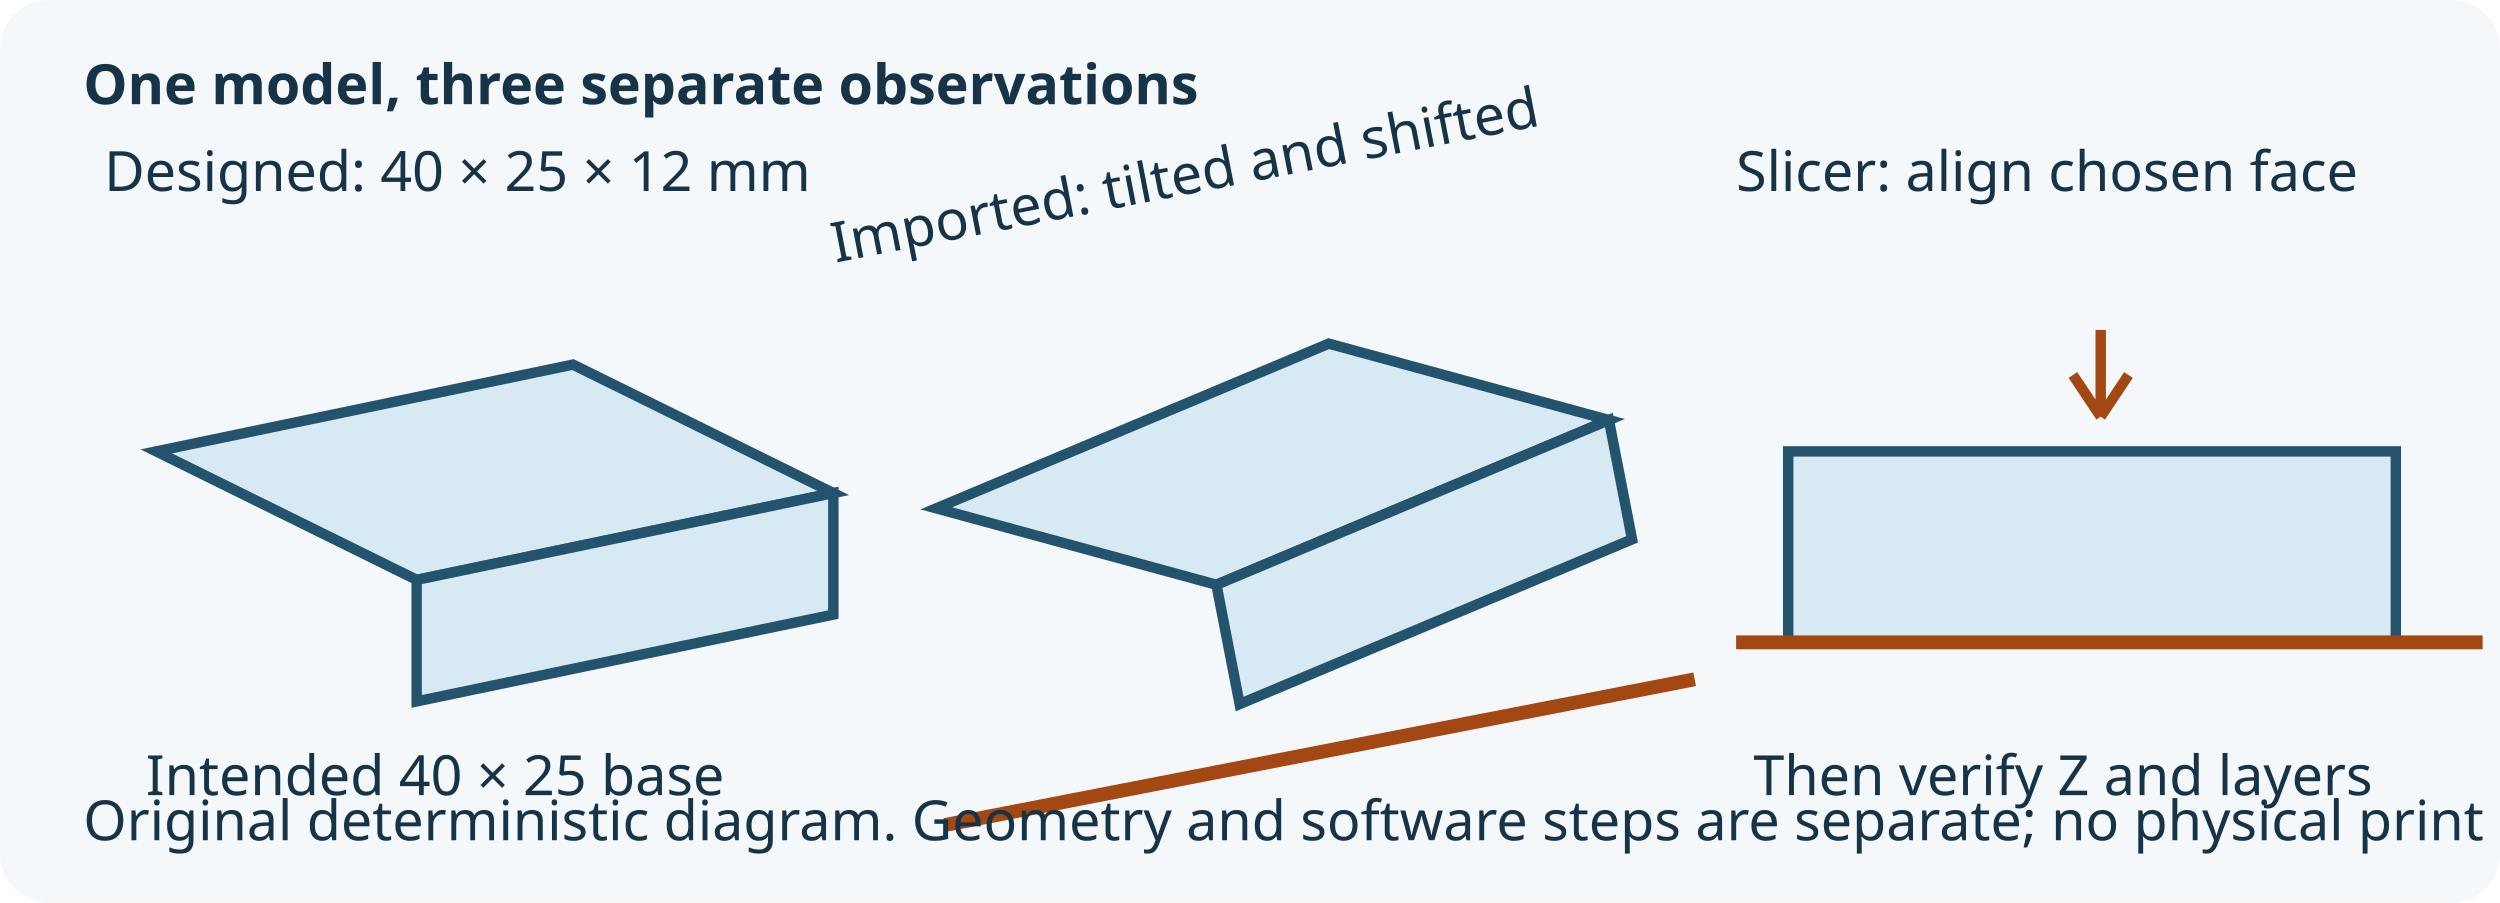
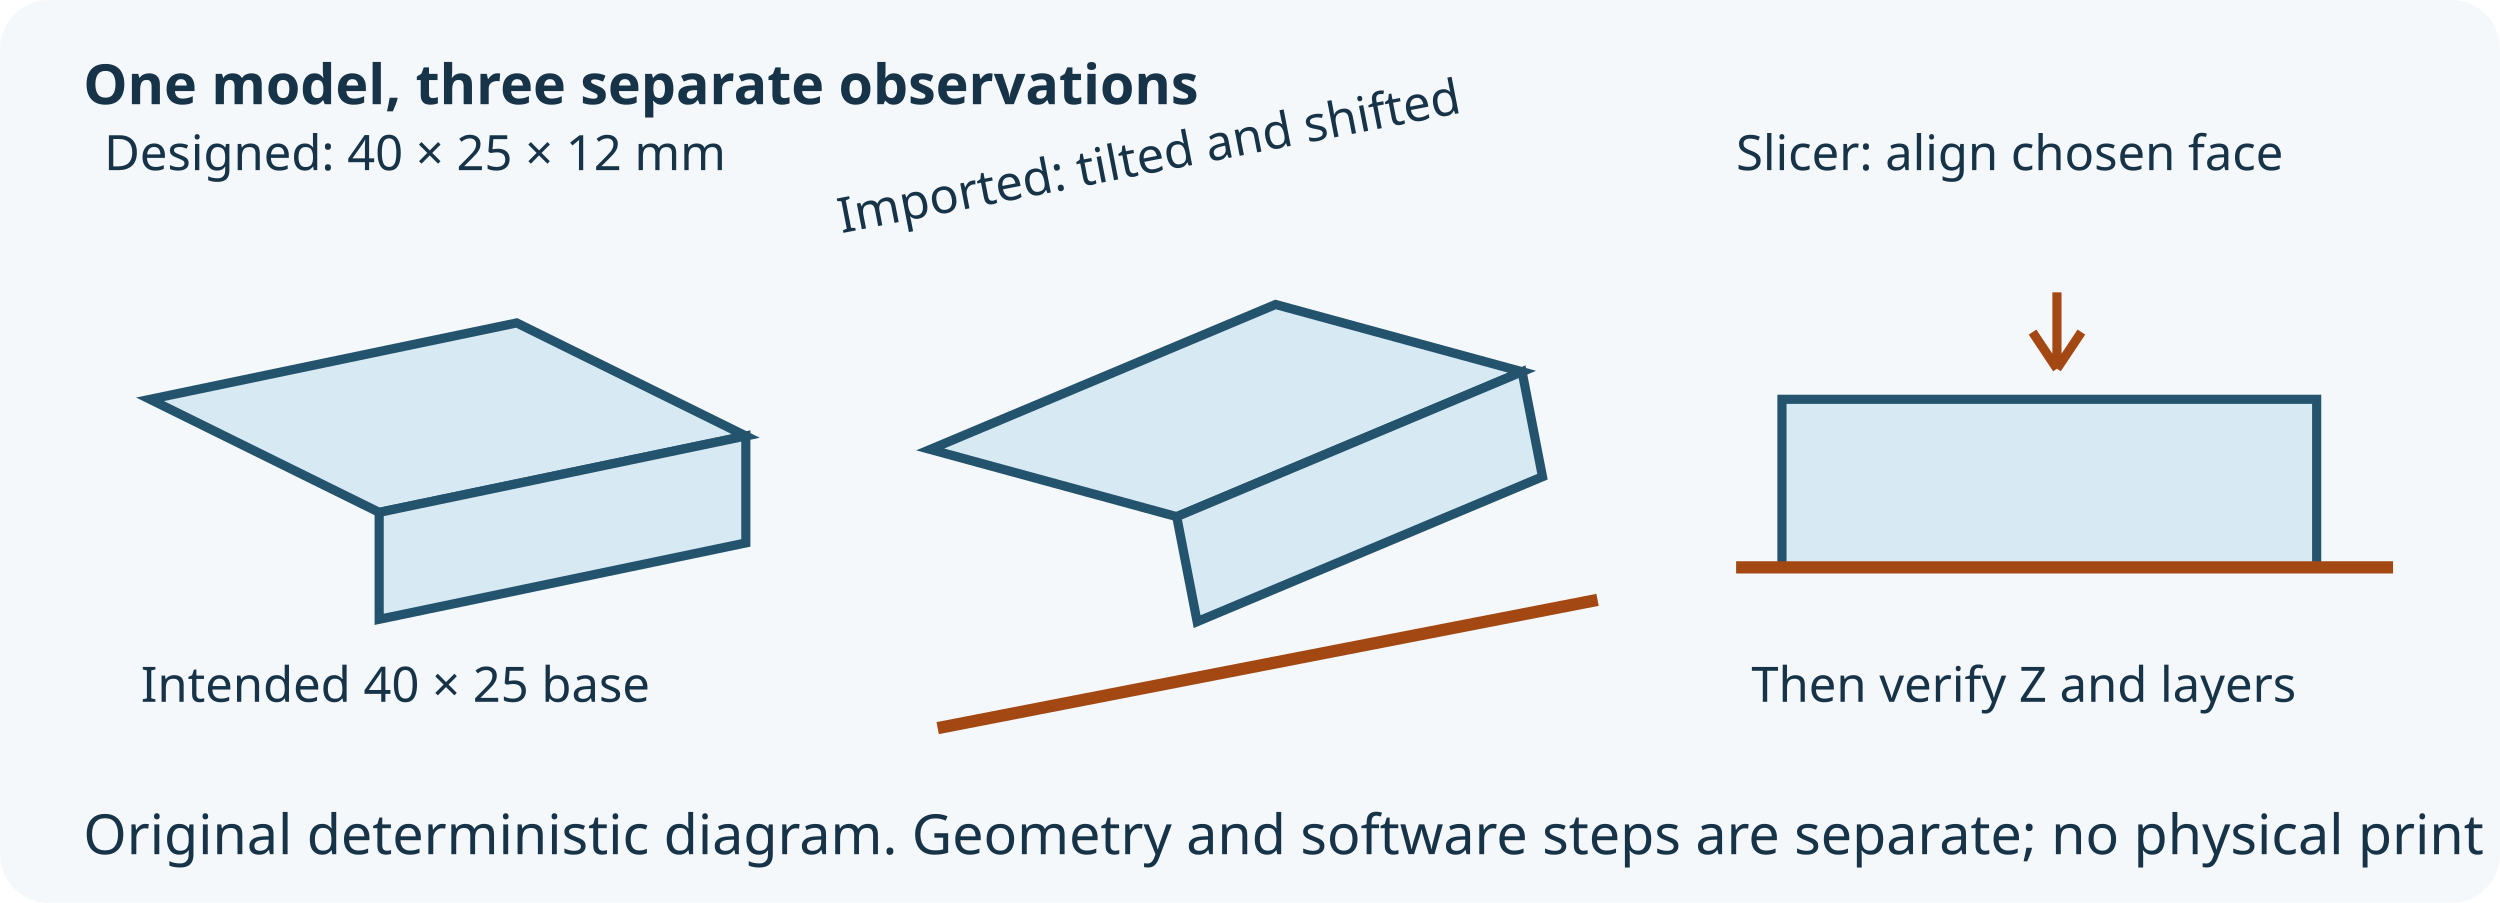
<svg xmlns="http://www.w3.org/2000/svg" viewBox="0 0 720 260" width="720" height="260" role="img" aria-labelledby="title">
  <rect width="720" height="260" rx="14" fill="#f5f8fa" />
  <style>text{font:16px sans-serif;fill:#173348}.title{font-weight:700}.part{fill:#d7e9f2;stroke:#24536d;stroke-width:3}.bed{stroke:#a34713;stroke-width:4}.arrow{stroke:#a34713;stroke-width:3;fill:none}</style>
  <text x="24" y="30" class="title">One model, three separate observations</text>
-   <g transform="translate(30 55)">
+   <g transform="translate(30 49) scale(0.88)">
    <text x="0" y="0">Designed: 40 × 25 × 12 mm</text>
    <path class="part" d="M15 75l120-25 75 37-120 25z" />
    <path class="part" d="M90 112v35l120-25V87z" />
    <text x="12" y="174">Intended 40 × 25 base</text>
  </g>
-   <g transform="translate(255 55) rotate(-11 100 85)">
+   <g transform="translate(255 49) scale(0.88) rotate(-11 100 85)">
    <text x="0" y="0">Imported: tilted and shifted</text>
    <path class="part" d="M15 75l120-25 75 37-120 25z" />
    <path class="part" d="M90 112v35l120-25V87z" />
    <line class="bed" x1="0" y1="165" x2="220" y2="165" />
  </g>
-   <g transform="translate(500 55)">
+   <g transform="translate(500 49) scale(0.88)">
    <text x="0" y="0">Slicer: align chosen face</text>
    <path class="part" d="M15 75h175v55H15z" />
    <line class="bed" x1="0" y1="130" x2="215" y2="130" />
    <path class="arrow" d="M105 40v25m0 0-8-12m8 12 8-12" />
    <text x="5" y="174">Then verify Z and layers</text>
  </g>
-   <text x="24" y="242">Original deterministic diagram. Geometry and software steps are separate; no physical print result.</text>
+   <text x="24" y="246">Original deterministic diagram. Geometry and software steps are separate; no physical print result.</text>
</svg>
